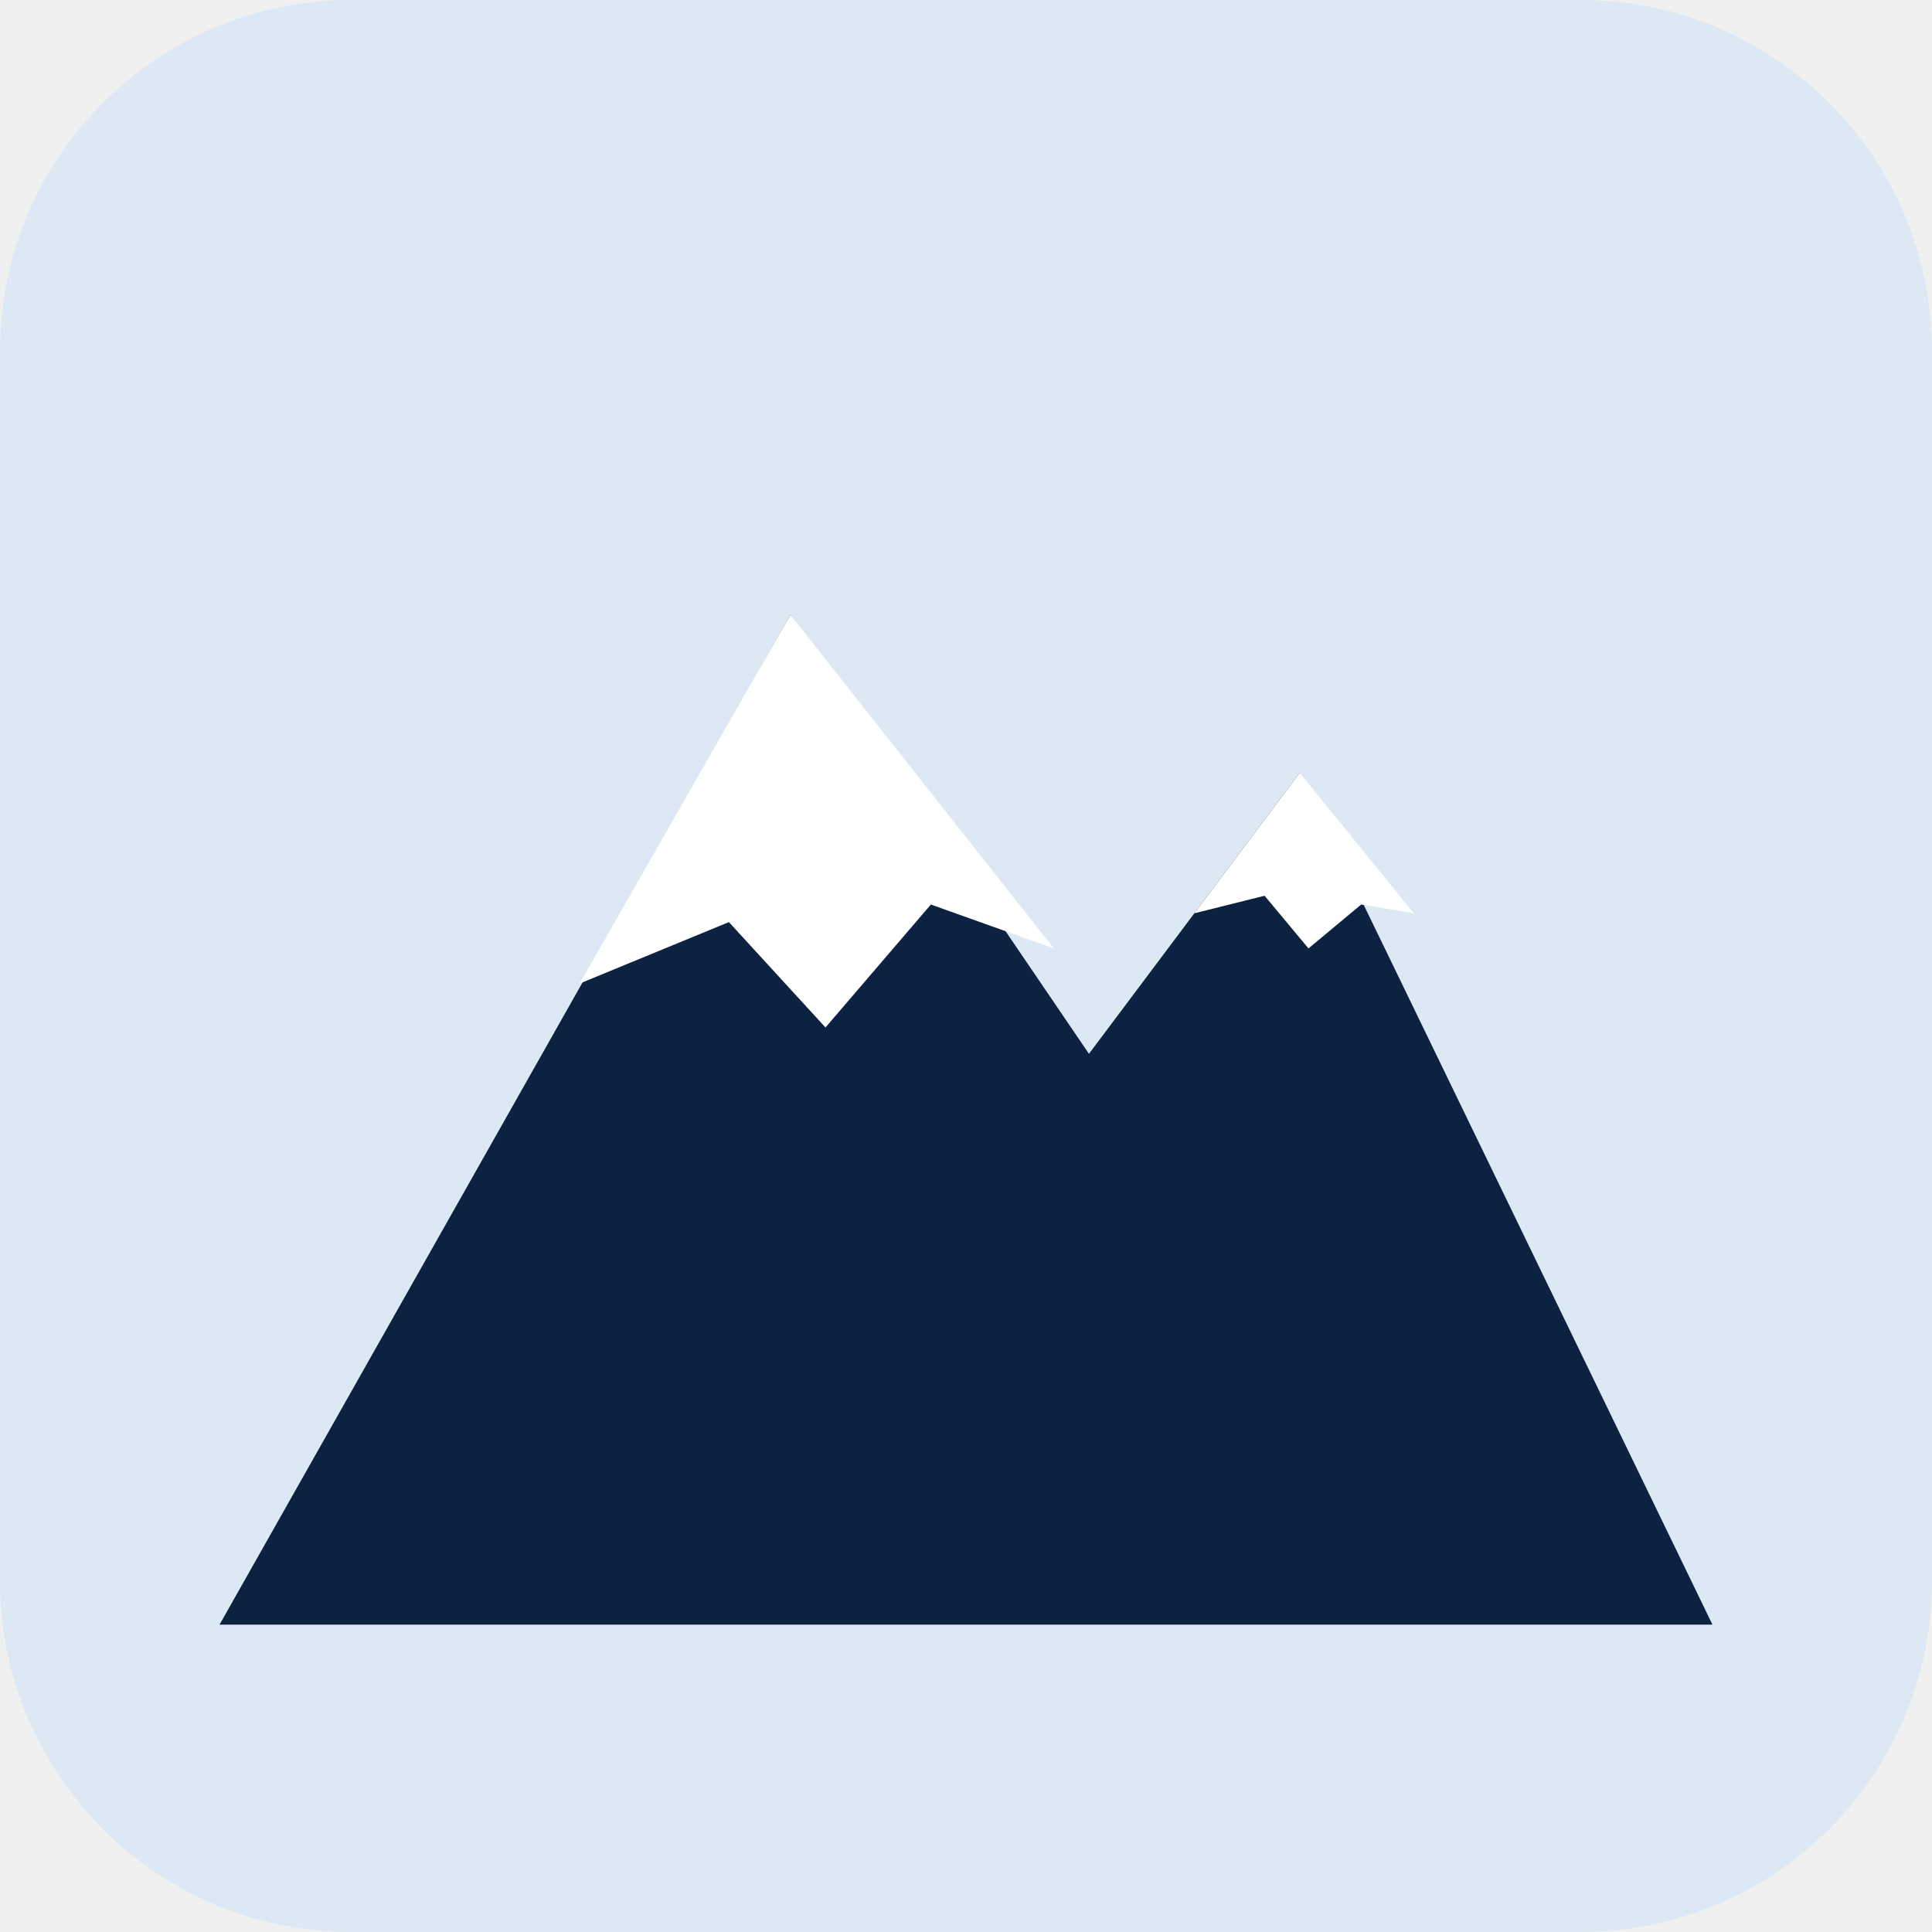
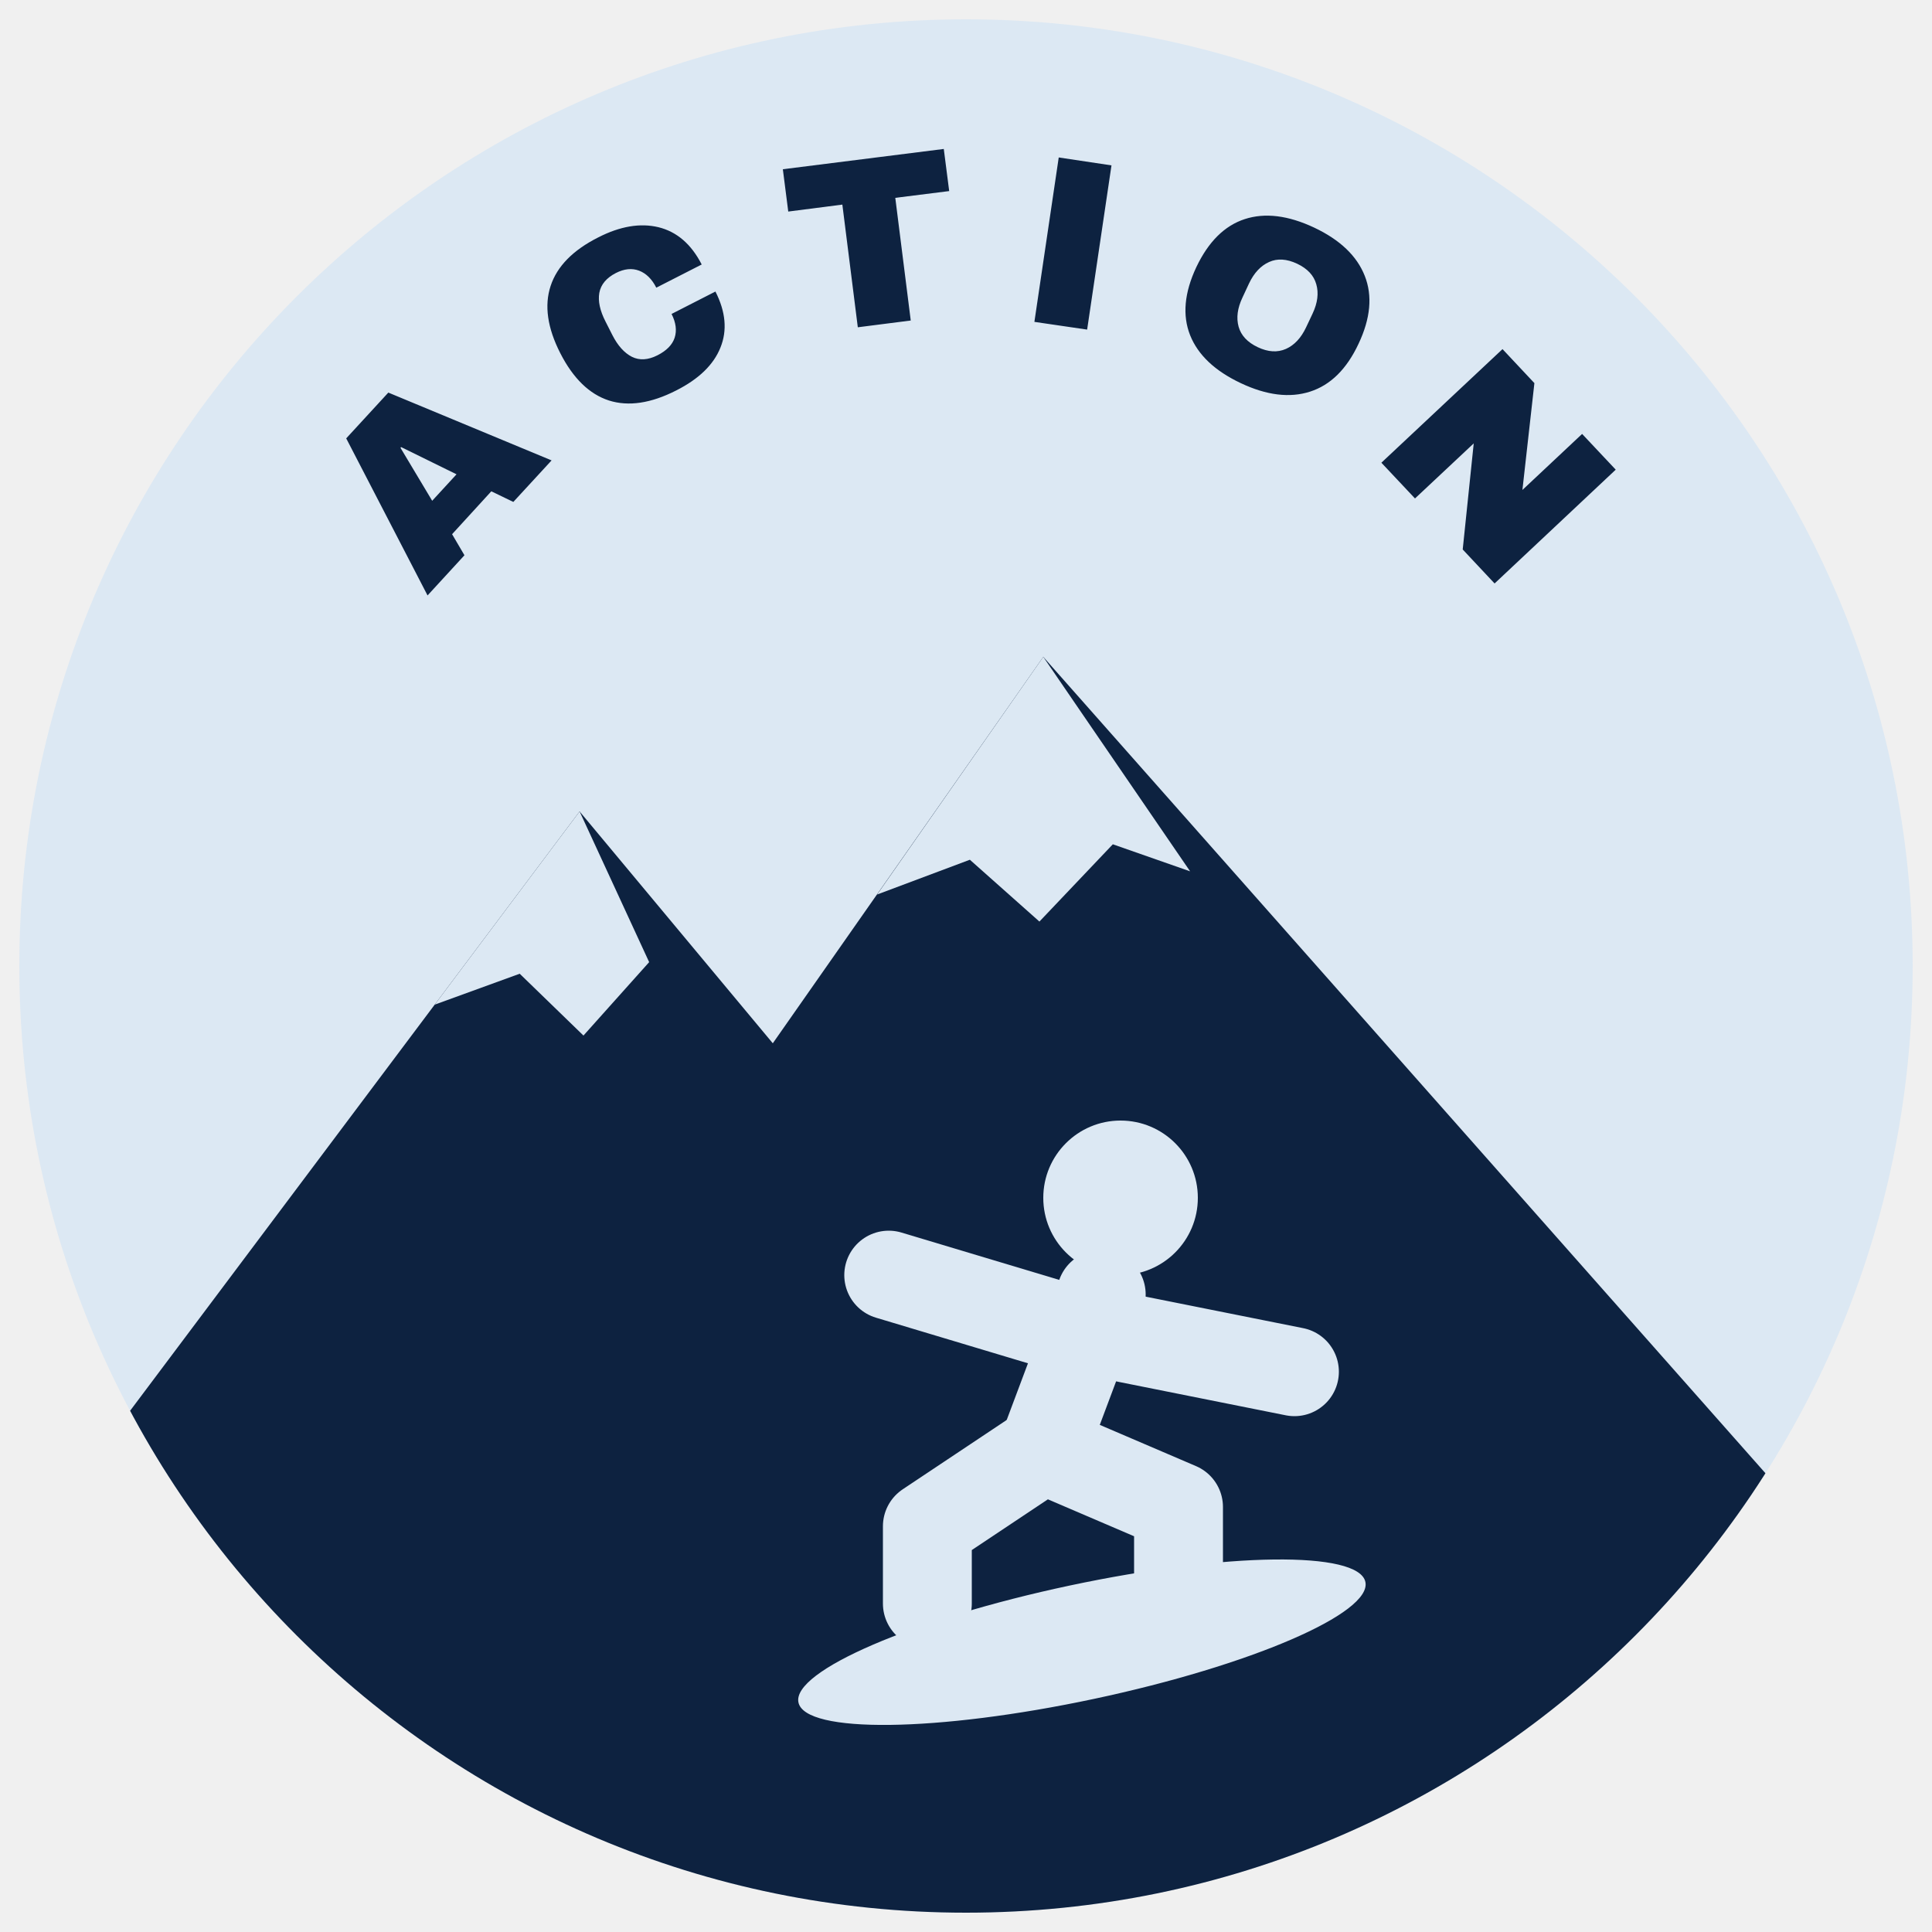
- <svg xmlns="http://www.w3.org/2000/svg" width="512" height="512" viewBox="0 0 22 22" role="img" aria-label="snow action">
-   <rect width="22" height="22" rx="4" fill="#dce8f3" />
-   <path d="M2.5 18.5 9 7l3.4 5 2.4-3.2 4.7 9.7z" fill="#0d2240" />
-   <path d="M9 7 6.6 11.2l1.7-.7 1.1 1.2 1.2-1.4 1.4.5z" fill="#ffffff" />
-   <path d="M14.8 8.8 13.6 10.4l.8-.2.5.6.6-.5.6.1z" fill="#ffffff" />
+ <svg xmlns="http://www.w3.org/2000/svg" width="512" height="512" viewBox="0 0 100 100" role="img" aria-label="snow action">
+   <circle cx="50" cy="50" r="49" fill="#dce8f3" />
+   <path d="M26.57 25.98 25.43 25.43 23.4 27.65 24.04 28.74 22.13 30.82 17.92 22.69 20.1 20.32 28.55 23.83ZM22.37 25.92 23.63 24.55 20.76 23.14 20.73 23.18Z M36.32 13.69 33.97 14.89Q33.63 14.22 33.08 14.01Q32.53 13.8 31.88 14.13Q31.14 14.51 31.02 15.16Q30.91 15.8 31.34 16.64L31.7 17.35Q32.12 18.17 32.71 18.47Q33.3 18.76 34.03 18.39Q34.74 18.03 34.92 17.48Q35.1 16.92 34.76 16.25L37.03 15.09Q37.83 16.66 37.29 17.99Q36.76 19.32 35 20.21Q33.04 21.21 31.52 20.73Q30 20.24 29 18.28Q28 16.32 28.5 14.8Q29 13.28 30.96 12.29Q32.66 11.42 34.08 11.76Q35.51 12.11 36.32 13.69Z M46.34 10.24 47.14 16.59 44.4 16.94 43.6 10.59 40.8 10.95 40.52 8.76 48.85 7.71 49.13 9.89Z M53.54 16.66 54.8 8.15 57.53 8.56 56.27 17.06Z M70.32 17.79Q69.4 19.76 67.81 20.27Q66.23 20.78 64.22 19.83Q62.21 18.88 61.6 17.35Q60.99 15.81 61.92 13.83Q62.86 11.85 64.43 11.34Q66 10.83 68.02 11.78Q70.03 12.73 70.64 14.28Q71.25 15.82 70.32 17.79ZM64.65 14.67 64.31 15.4Q63.92 16.22 64.11 16.91Q64.3 17.59 65.1 17.97Q65.9 18.35 66.56 18.06Q67.21 17.77 67.6 16.95L67.94 16.23Q68.33 15.4 68.13 14.71Q67.94 14.03 67.14 13.65Q66.33 13.27 65.69 13.56Q65.04 13.85 64.65 14.67Z M75.71 28.44 76.28 22.95 73.24 25.8 71.5 23.95 77.77 18.07 79.42 19.83 78.8 25.36 81.89 22.46 83.63 24.31 77.36 30.2Z" fill="#0d2240" />
+   <defs>
+     <clipPath id="ea-snow-clip">
+       <circle cx="50" cy="50" r="49" />
+     </clipPath>
+   </defs>
+   <g clip-path="url(#ea-snow-clip)">
+     <path d="M0 82 30 42l10 12 14-20 46 52v20H0z" fill="#0d2240" />
+   </g>
+   <path d="M30 42l-7.5 10 4.4-1.6 3.3 3.2 3.4-3.8zM54 34l-8.6 12.3 4.8-1.8 3.6 3.2 3.8-4 4 1.4z" fill="#dce8f3" />
+   <ellipse cx="56" cy="85" rx="15" ry="3" transform="rotate(-12 56 85)" fill="#dce8f3" />
+   <circle cx="58" cy="62" r="4" fill="#dce8f3" />
+   <path d="M57 67l-3 8" stroke="#dce8f3" stroke-width="4.6" stroke-linecap="round" fill="none" />
+   <path d="M54 75l7 3 0 5M54 75l-6 4 0 4" stroke="#dce8f3" stroke-width="4.6" stroke-linecap="round" stroke-linejoin="round" fill="none" />
+   <path d="M56 69l-10-3M57 69l10 2" stroke="#dce8f3" stroke-width="4.6" stroke-linecap="round" fill="none" />
</svg>
